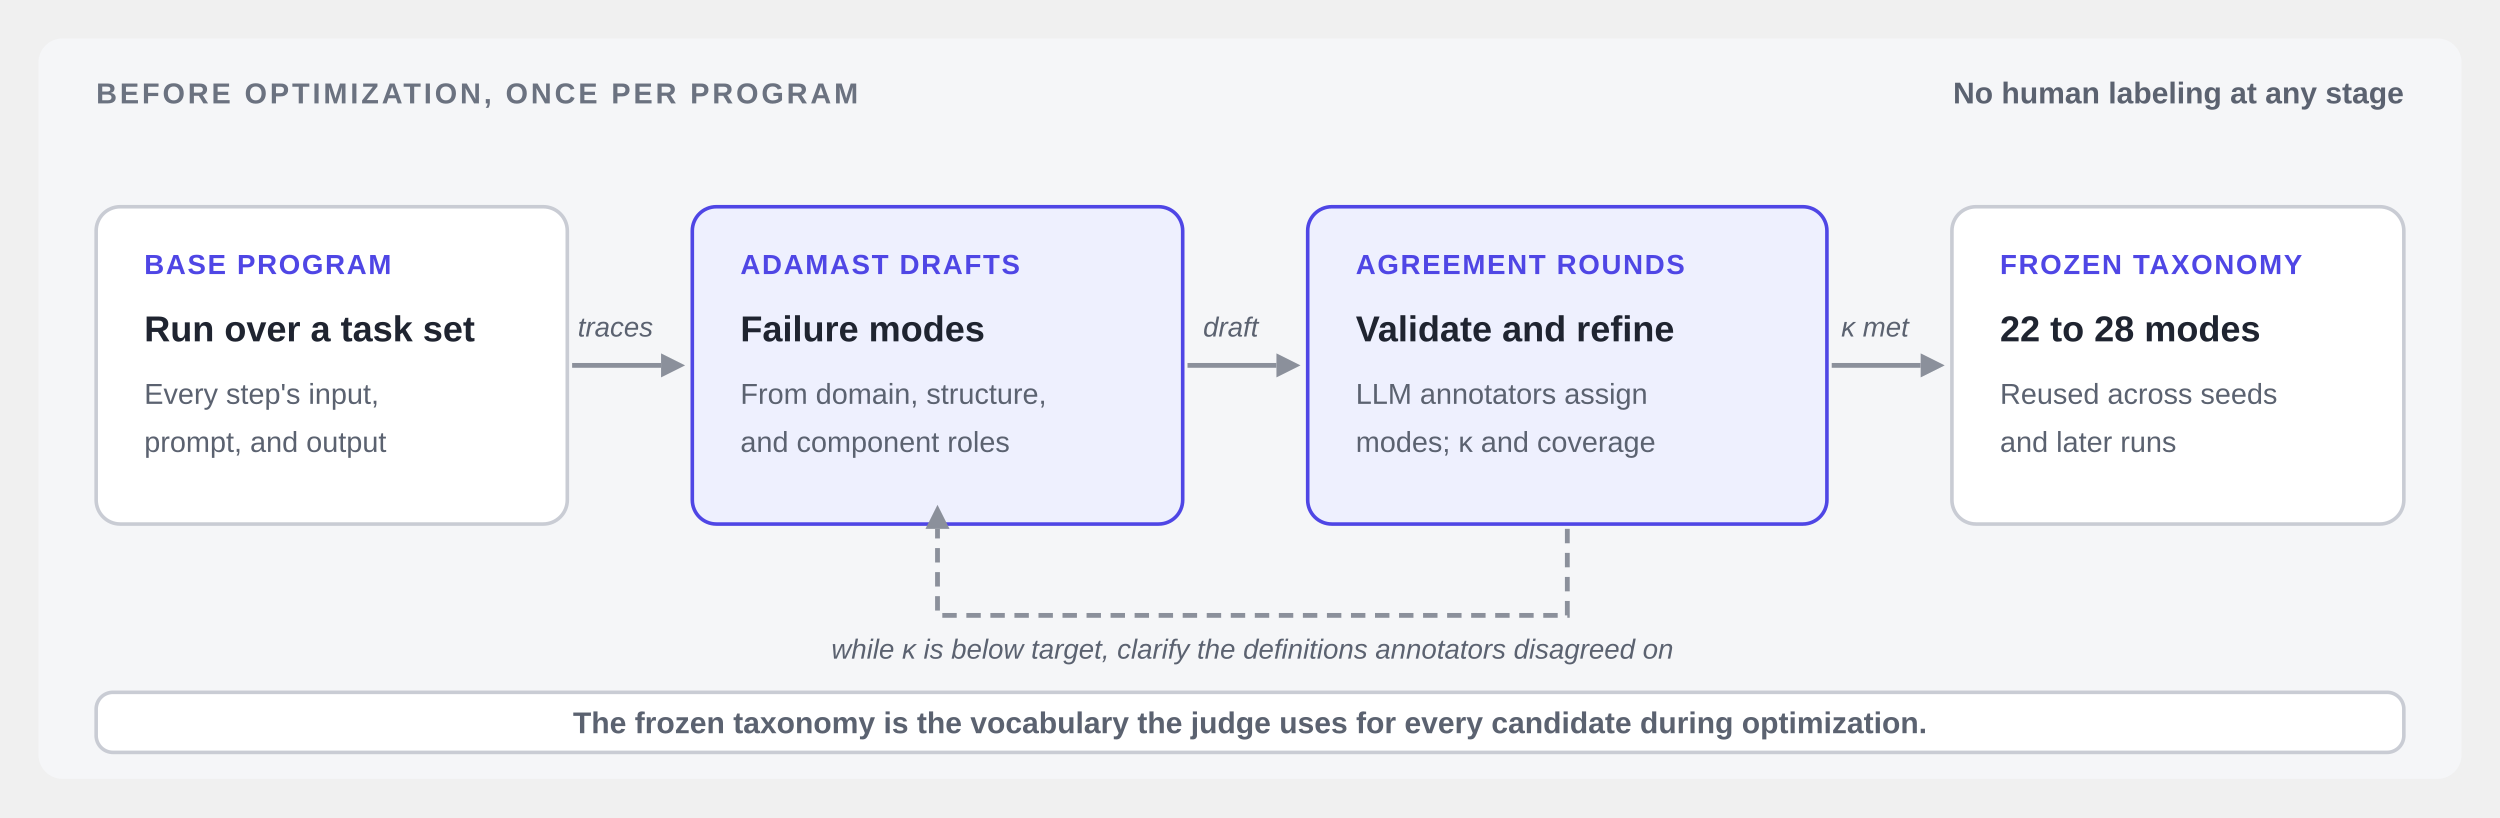
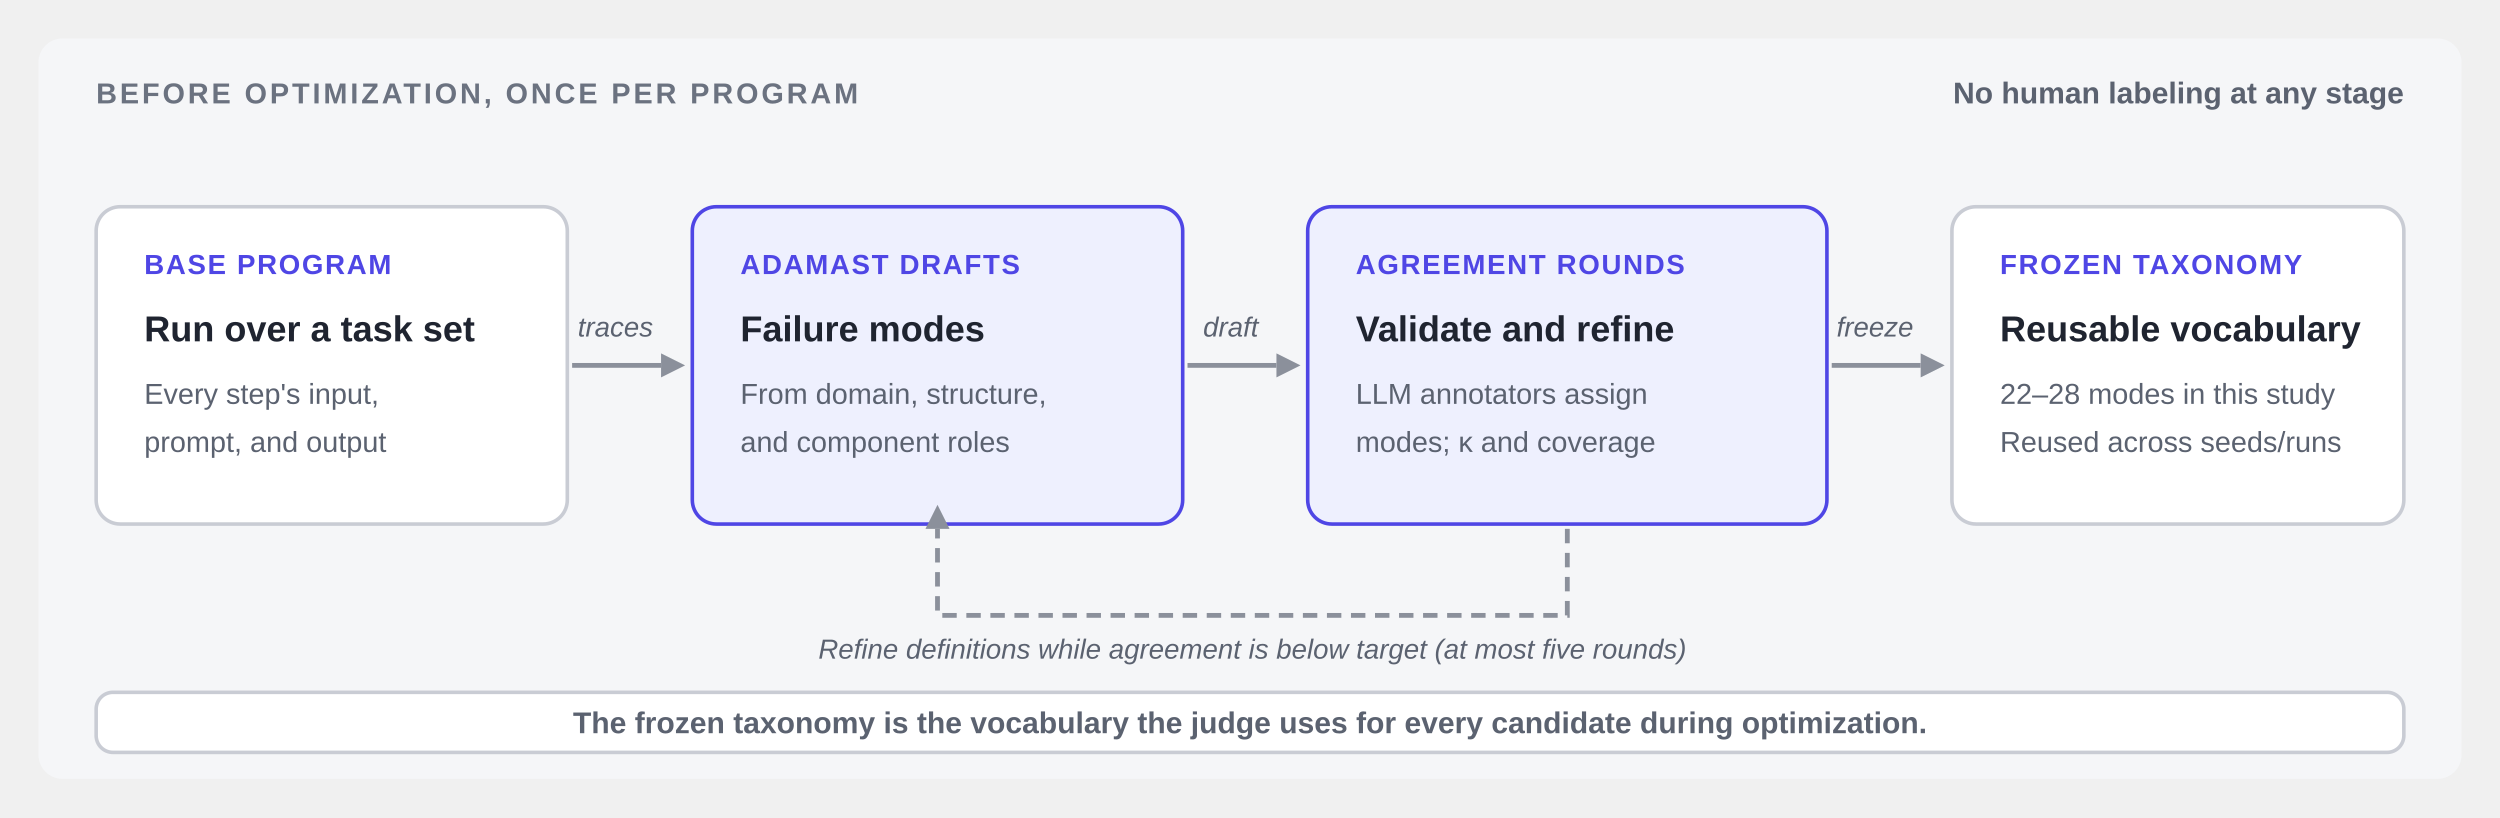
<svg xmlns="http://www.w3.org/2000/svg" viewBox="0 0 1040 340" width="1040" height="340" font-family="Arial" role="img">
  <style>
    .band  { fill: #f5f6f8; }
    .card  { fill: #ffffff; stroke: #c9ccd4; stroke-width: 1.5; }
    .input { fill: #eef0fe; stroke: #4F46E5; stroke-width: 1.5; }
    .ln    { stroke: #8b909b; stroke-width: 2; fill: none; }
    .loop  { stroke: #8b909b; stroke-width: 2; fill: none; stroke-dasharray: 6 4; }
    .arrow { fill: #8b909b; }
    .phase { fill: #6b7280; font-size: 12px; font-weight: 700; letter-spacing: .1em; }
    .step  { fill: #4F46E5; font-size: 11.5px; font-weight: 700; letter-spacing: .06em; }
    .ttl   { fill: #1f2430; font-size: 15px; font-weight: 650; }
    .sub   { fill: #5b6270; font-size: 12px; }
    .lbl   { fill: #5b6270; font-size: 11.5px; font-style: italic; }
    .note  { fill: #5b6270; font-size: 12.5px; font-weight: 550; }
    @media (prefers-color-scheme: dark) {
      .band { fill: #191c27; }
      .card { fill: #1c2030; stroke: #3a4055; }
      .input { fill: #23244a; stroke: #8b8bf0; }
      .ln, .loop { stroke: #7d8494; }
      .arrow { fill: #7d8494; }
      .phase, .sub, .lbl, .note { fill: #a8aebb; }
      .step { fill: #8b8bf0; }
      .ttl { fill: #eef0f4; }
    }
  </style>
  <rect class="band" x="16" y="16" width="1008" height="308" rx="10" />
  <text class="phase" x="40" y="43">BEFORE OPTIMIZATION, ONCE PER PROGRAM</text>
  <text class="note" x="1000" y="43" text-anchor="end">No human labeling at any stage</text>
  <rect class="card" x="40" y="86" width="196" height="132" rx="10" />
  <text class="step" x="60" y="114">BASE PROGRAM</text>
  <text class="ttl" x="60" y="142">Run over a task set</text>
  <text class="sub" x="60" y="168">Every step's input,</text>
  <text class="sub" x="60" y="188">prompt, and output</text>
  <rect class="input" x="288" y="86" width="204" height="132" rx="10" />
  <text class="step" x="308" y="114">ADAMAST DRAFTS</text>
  <text class="ttl" x="308" y="142">Failure modes</text>
  <text class="sub" x="308" y="168">From domain, structure,</text>
  <text class="sub" x="308" y="188">and component roles</text>
  <rect class="input" x="544" y="86" width="216" height="132" rx="10" />
  <text class="step" x="564" y="114">AGREEMENT ROUNDS</text>
  <text class="ttl" x="564" y="142">Validate and refine</text>
  <text class="sub" x="564" y="168">LLM annotators assign</text>
  <text class="sub" x="564" y="188">modes; κ and coverage</text>
  <rect class="card" x="812" y="86" width="188" height="132" rx="10" />
  <text class="step" x="832" y="114">FROZEN TAXONOMY</text>
-   <text class="ttl" x="832" y="142">22 to 28 modes</text>
-   <text class="sub" x="832" y="168">Reused across seeds</text>
-   <text class="sub" x="832" y="188">and later runs</text>
+   <text class="ttl" x="832" y="142">Reusable vocabulary</text>
+   <text class="sub" x="832" y="168">22–28 modes in this study</text>
+   <text class="sub" x="832" y="188">Reused across seeds/runs</text>
  <line class="ln" x1="238" y1="152" x2="275" y2="152" />
  <path class="arrow" d="M275,147 L285,152 L275,157 Z" />
  <text class="lbl" x="256" y="140" text-anchor="middle">traces</text>
  <line class="ln" x1="494" y1="152" x2="531" y2="152" />
  <path class="arrow" d="M531,147 L541,152 L531,157 Z" />
  <text class="lbl" x="512" y="140" text-anchor="middle">draft</text>
  <line class="ln" x1="762" y1="152" x2="799" y2="152" />
  <path class="arrow" d="M799,147 L809,152 L799,157 Z" />
-   <text class="lbl" x="780" y="140" text-anchor="middle">κ met</text>
+   <text class="lbl" x="780" y="140" text-anchor="middle">freeze</text>
  <path class="loop" d="M652,220 V256 H390 V220" />
  <path class="arrow" d="M385,220 L390,210 L395,220 Z" />
-   <text class="lbl" x="521" y="274" text-anchor="middle">while κ is below target, clarify the definitions annotators disagreed on</text>
+   <text class="lbl" x="521" y="274" text-anchor="middle">Refine definitions while agreement is below target (at most five rounds)</text>
  <rect class="card" x="40" y="288" width="960" height="25" rx="7" />
  <text class="note" x="520" y="305" text-anchor="middle">The frozen taxonomy is the vocabulary the judge uses for every candidate during optimization.</text>
</svg>
